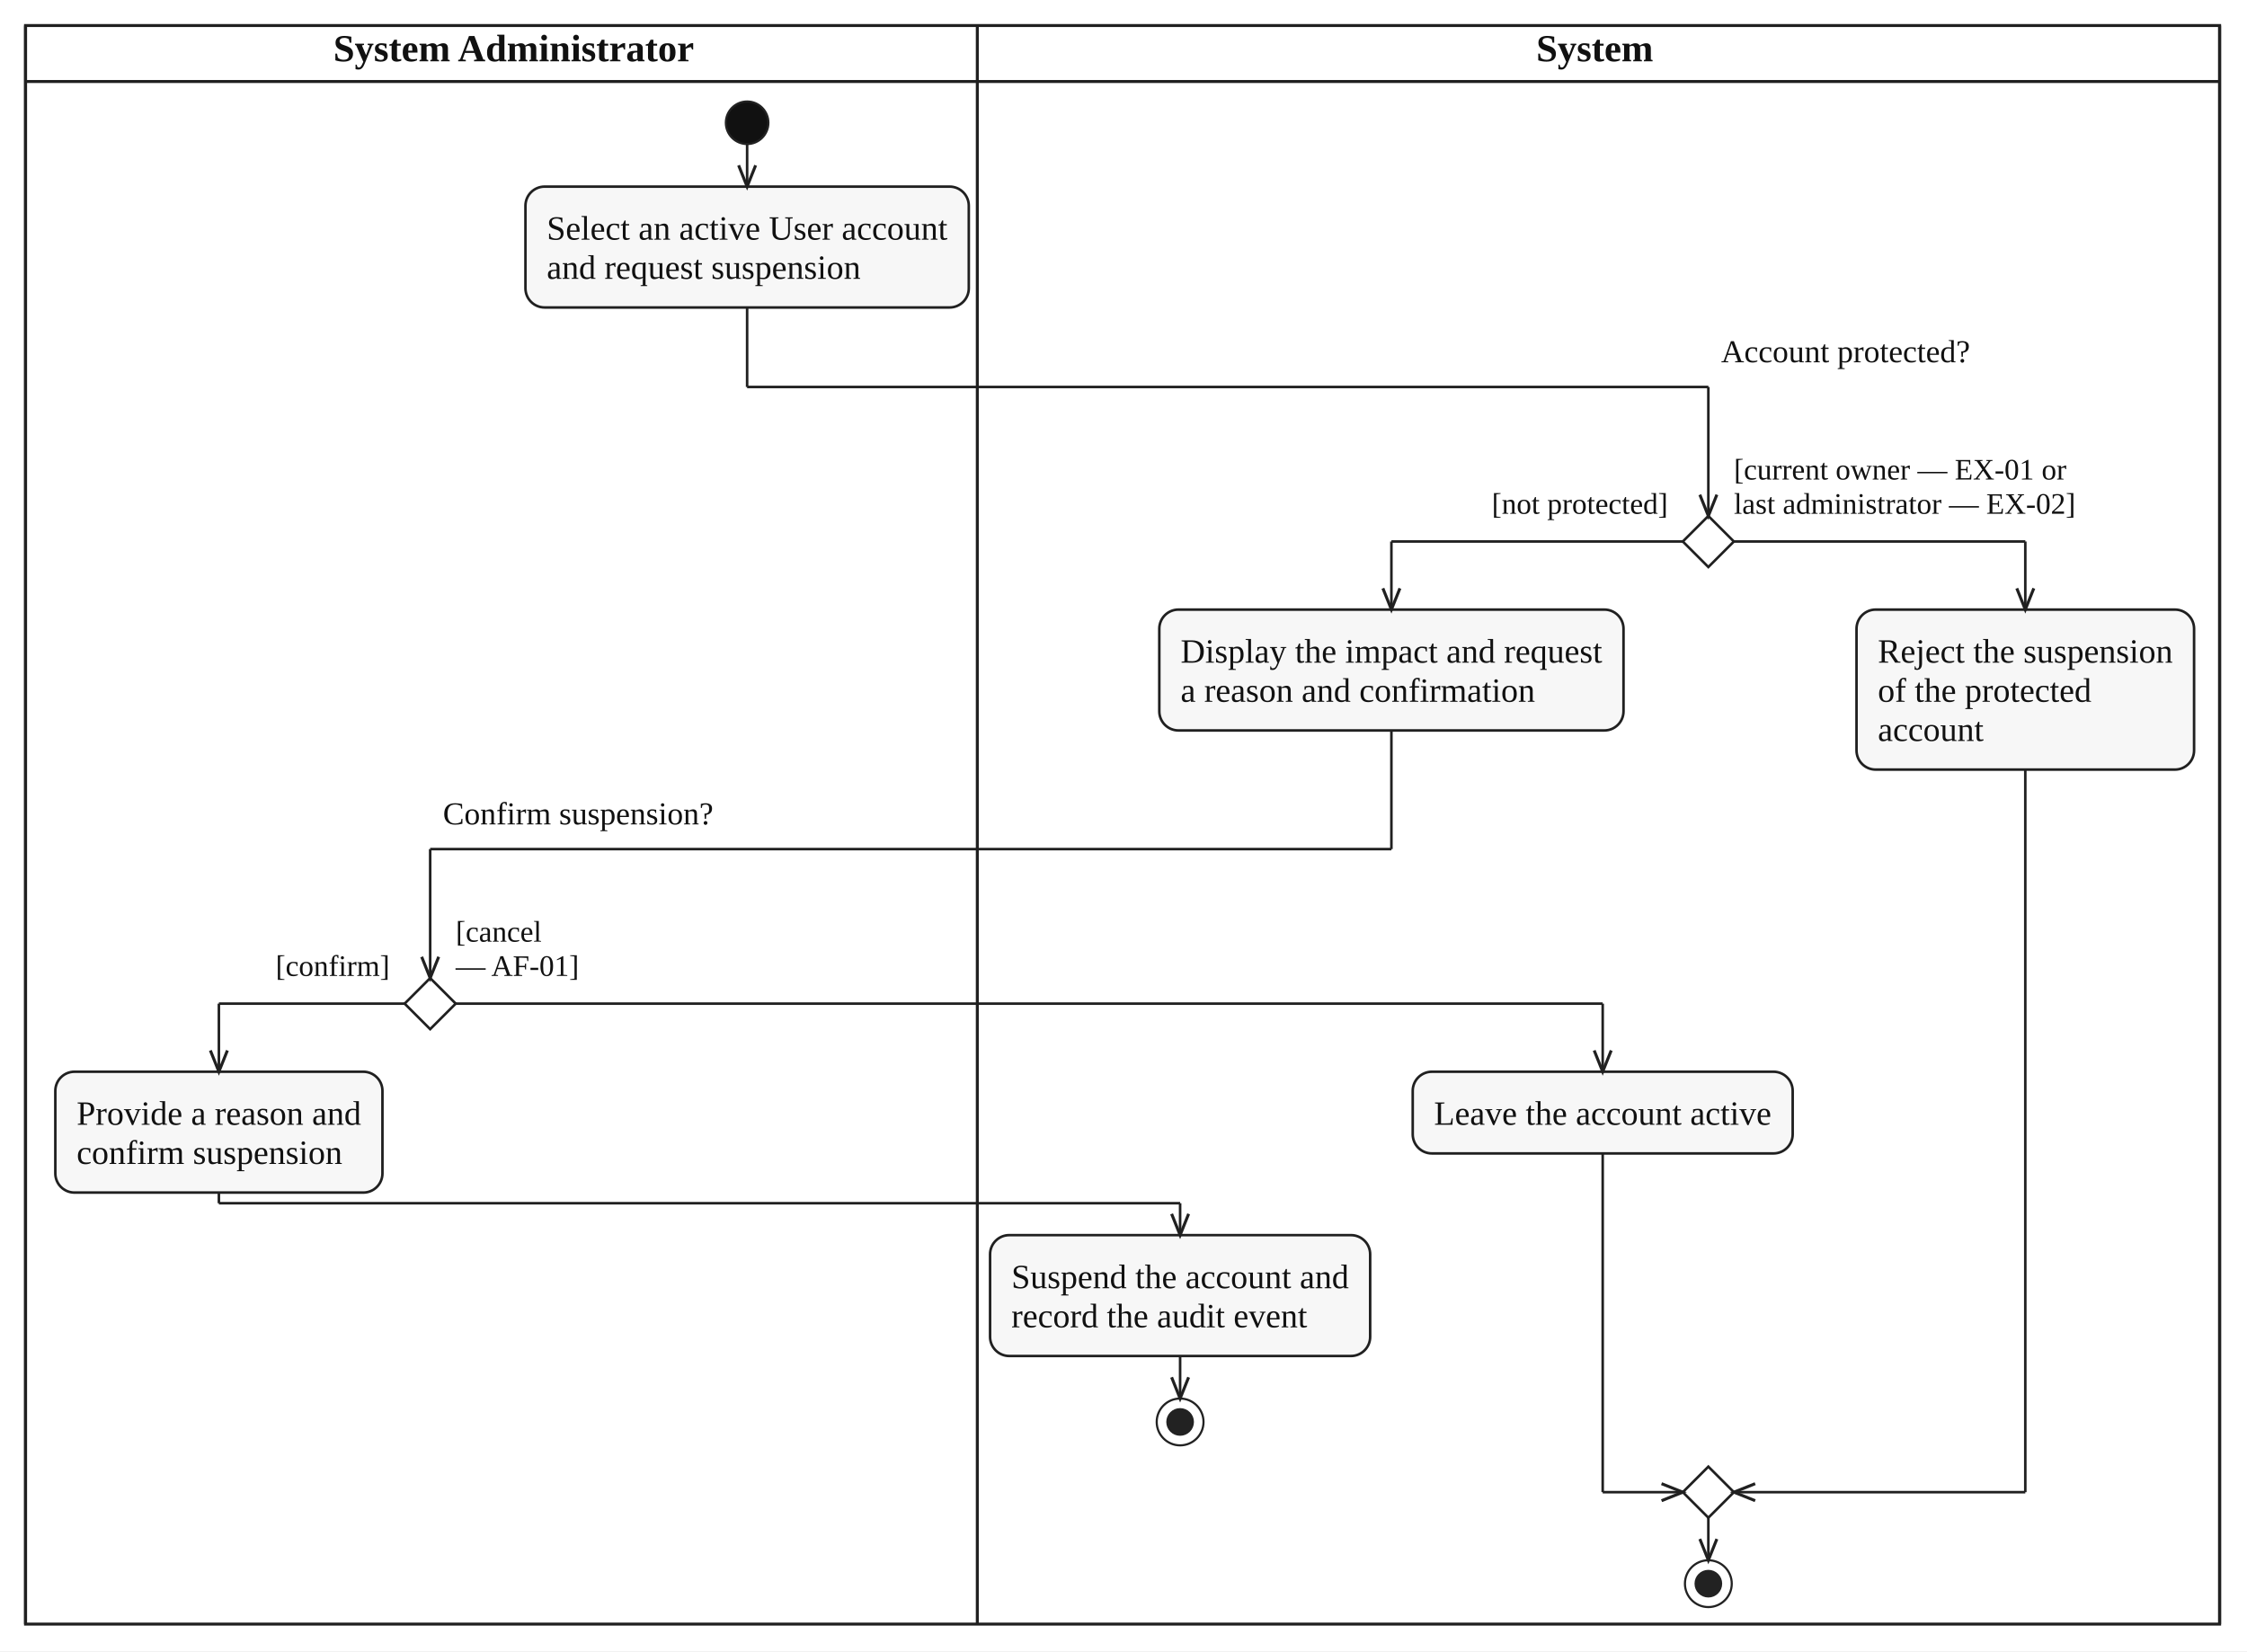
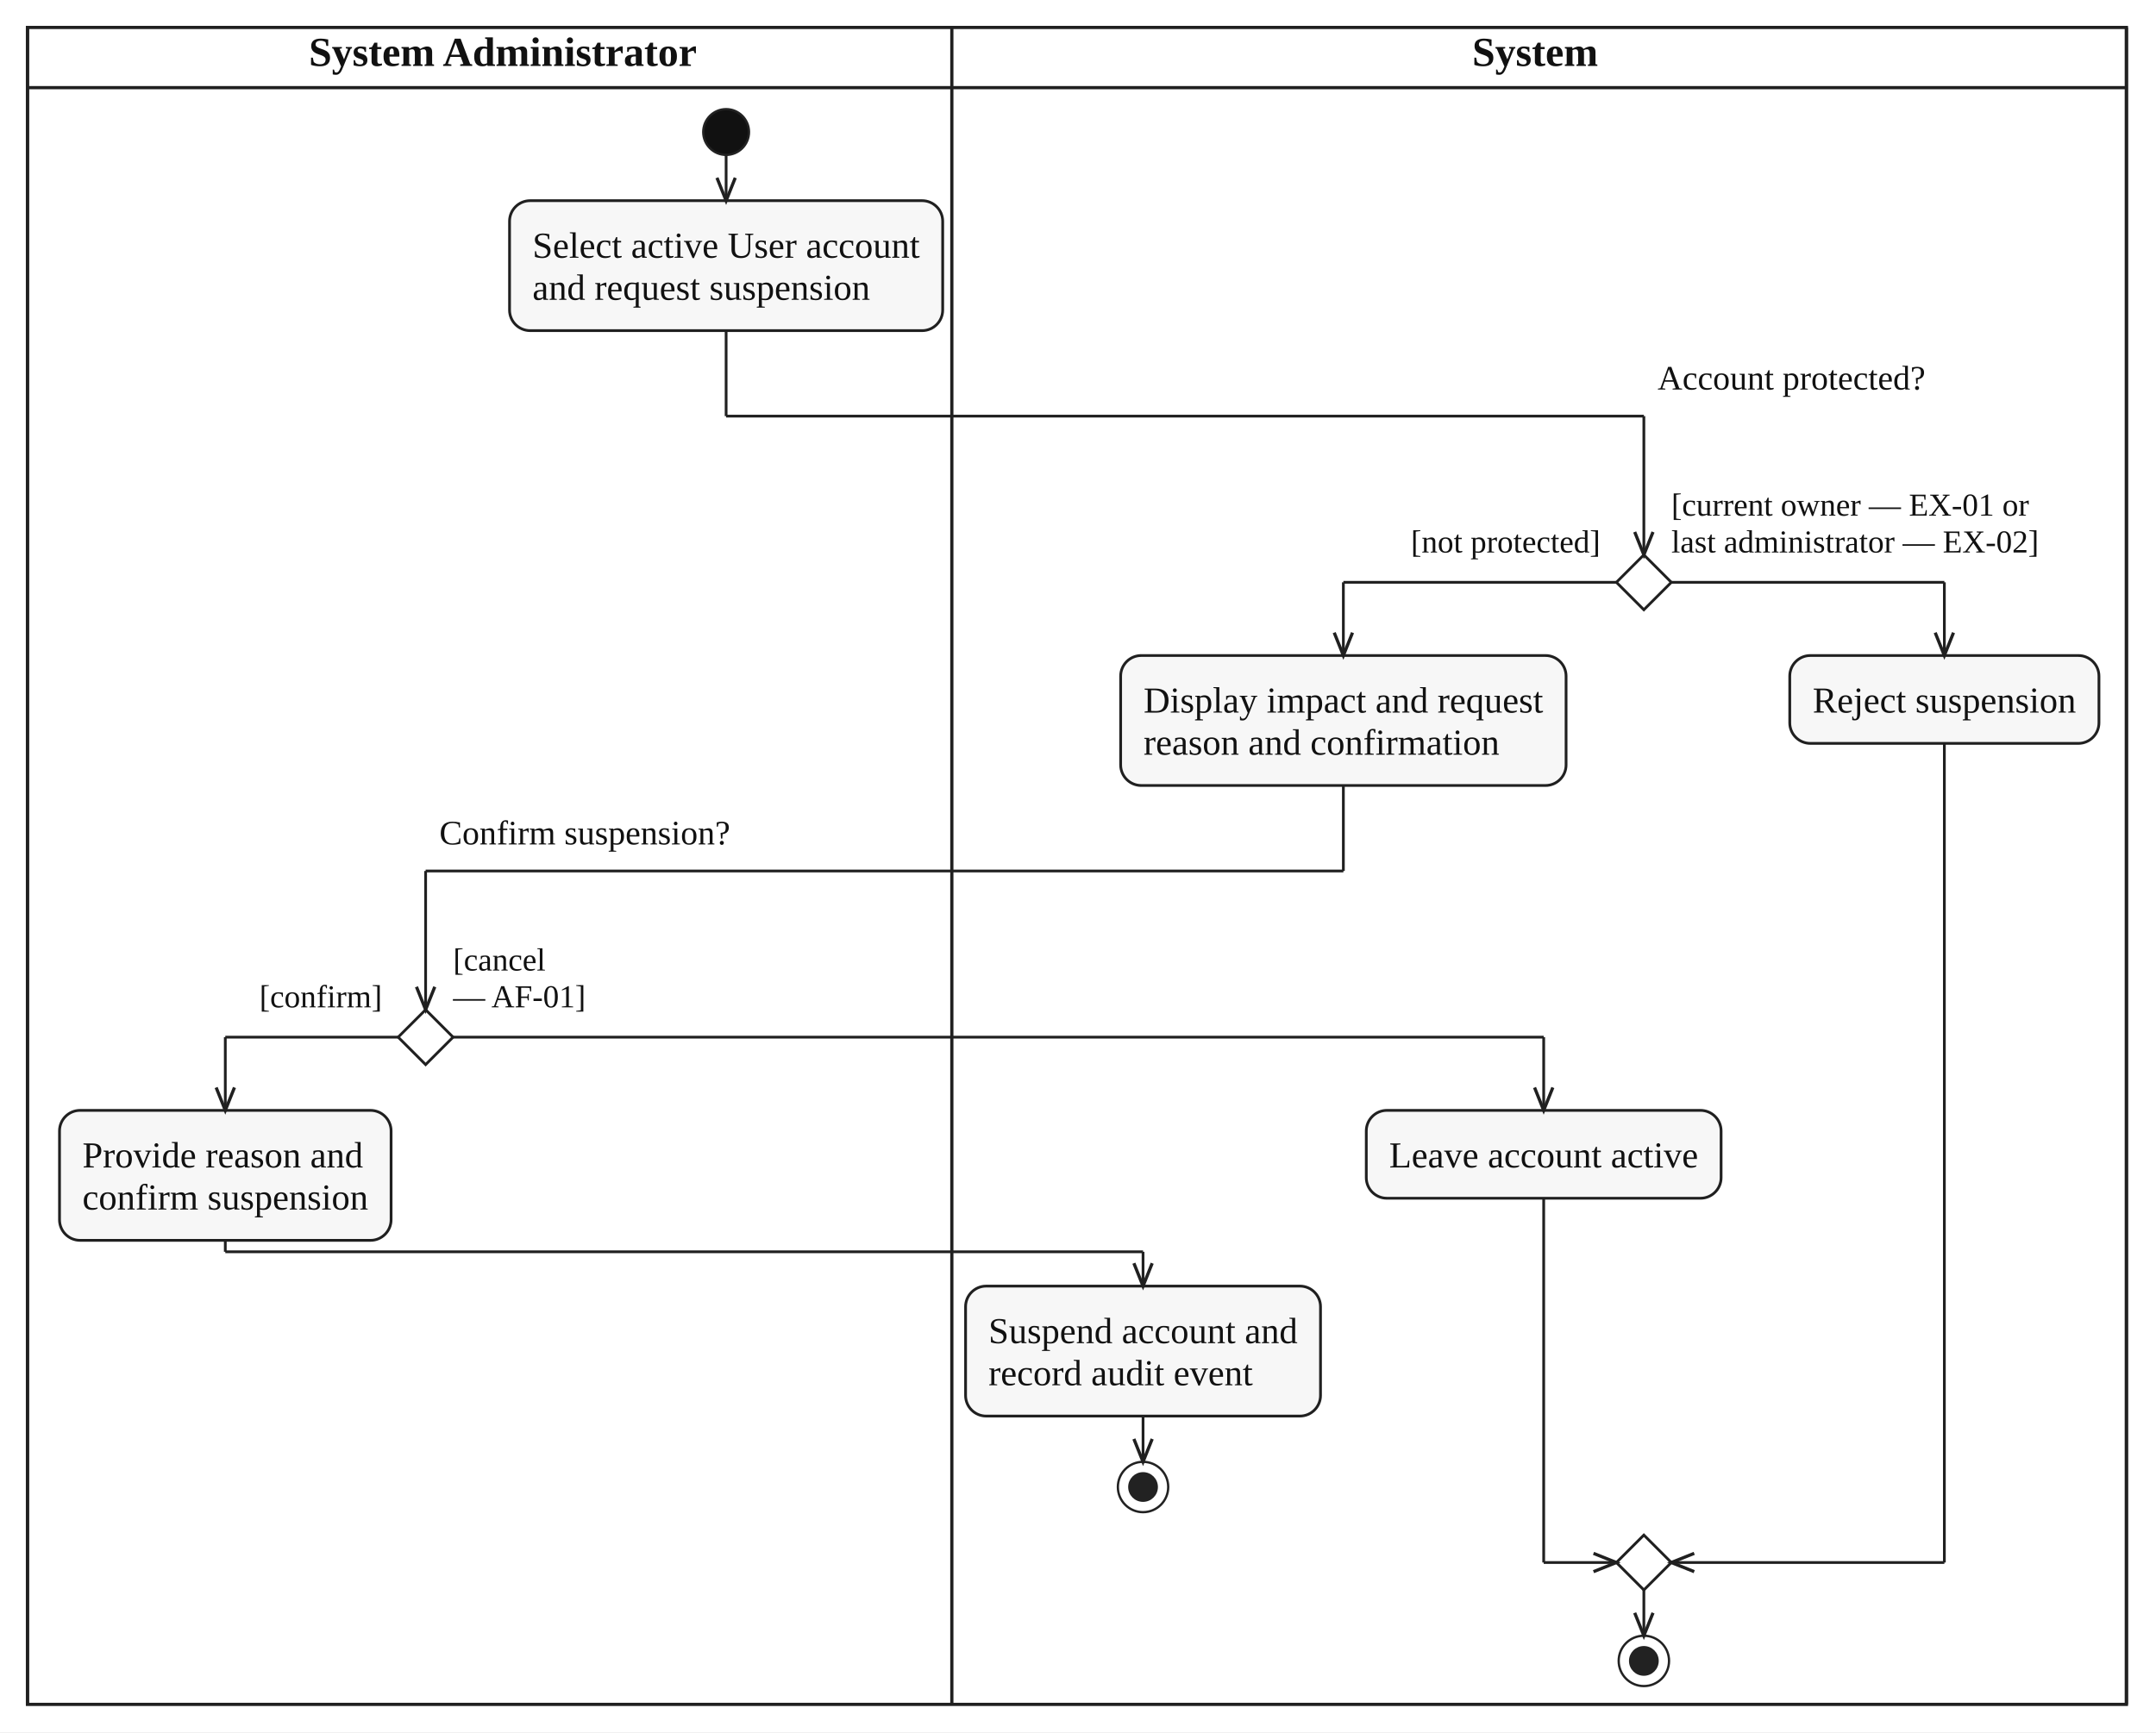
- <svg xmlns="http://www.w3.org/2000/svg" contentStyleType="text/css" height="776px" preserveAspectRatio="none" style="width:1056px;height:776px;background:#FFFFFF;" version="1.1" viewBox="-5 0.394 1056 776" width="1056px" zoomAndPan="magnify" data-pres-formatted="1">
-   <rect id="pres-background" x="-5" y="0.394" width="1056" height="776" fill="#FFFFFF" stroke="none" />
+ <svg xmlns="http://www.w3.org/2000/svg" contentStyleType="text/css" height="757px" preserveAspectRatio="none" style="width:942px;height:757px;background:#FFFFFF;" version="1.1" viewBox="-5 0.394 942 757" width="942px" zoomAndPan="magnify" data-pres-formatted="1">
+   <rect id="pres-background" x="-5" y="0.394" width="942" height="757" fill="#FFFFFF" stroke="none" />
  <defs />
  <g>
-     <rect fill="#FFFFFF" height="30.698" style="stroke:#FFFFFF;stroke-width:1.0;" width="1016.38" x="15" y="12.394" />
-     <ellipse cx="346.118" cy="58.092" fill="#111111" rx="10" ry="10" style="stroke:#222222;stroke-width:1.0;" />
-     <rect fill="#F7F7F7" height="56.797" rx="9" ry="9" style="stroke:#202020;stroke-width:1.2;" width="208.352" x="241.942" y="88.092" />
-     <text fill="#111111" font-family="Times New Roman" font-size="16" lengthAdjust="spacing" textLength="188.352" x="251.942" y="113.029">Select an active User account</text>
-     <text fill="#111111" font-family="Times New Roman" font-size="16" lengthAdjust="spacing" textLength="147.531" x="251.942" y="131.428">and request suspension</text>
-     <polygon fill="#FFFFFF" points="197.166,460.059,209.166,472.059,197.166,484.059,185.166,472.059,197.166,460.059" style="stroke:#202020;stroke-width:1.2;" />
-     <text fill="#111111" font-family="Times New Roman" font-size="15" lengthAdjust="spacing" textLength="127.075" x="203.166" y="387.82">Confirm suspension?</text>
-     <text fill="#111111" font-family="Times New Roman" font-size="15" lengthAdjust="spacing" textLength="3.75" x="203.166" y="405.068"> </text>
-     <text fill="#111111" font-family="Times New Roman" font-size="15" lengthAdjust="spacing" textLength="3.75" x="203.166" y="422.317"> </text>
-     <text fill="#111111" font-family="Times New Roman" font-size="15" lengthAdjust="spacing" textLength="3.75" x="203.166" y="439.565"> </text>
-     <text fill="#111111" font-family="Times New Roman" font-size="15" lengthAdjust="spacing" textLength="3.75" x="203.166" y="456.814"> </text>
-     <text fill="#111111" font-family="Times New Roman" font-size="14" lengthAdjust="spacing" textLength="60.642" x="124.524" y="459.03">[confirm]  </text>
-     <text fill="#111111" font-family="Times New Roman" font-size="6" lengthAdjust="spacing" textLength="1.5" x="124.524" y="467.66"> </text>
-     <text fill="#111111" font-family="Times New Roman" font-size="14" lengthAdjust="spacing" textLength="47.407" x="209.166" y="442.932">  [cancel</text>
-     <text fill="#111111" font-family="Times New Roman" font-size="14" lengthAdjust="spacing" textLength="65.721" x="209.166" y="459.03">  — AF-01]</text>
-     <text fill="#111111" font-family="Times New Roman" font-size="6" lengthAdjust="spacing" textLength="1.5" x="209.166" y="467.66"> </text>
-     <rect fill="#F7F7F7" height="56.797" rx="9" ry="9" style="stroke:#202020;stroke-width:1.2;" width="153.734" x="21" y="504.059" />
-     <text fill="#111111" font-family="Times New Roman" font-size="16" lengthAdjust="spacing" textLength="133.734" x="31" y="528.996">Provide a reason and</text>
-     <text fill="#111111" font-family="Times New Roman" font-size="16" lengthAdjust="spacing" textLength="124.875" x="31" y="547.394">confirm suspension</text>
-     <line style="stroke:#202020;stroke-width:1.4;" x1="7" x2="7" y1="12.394" y2="763.652" />
-     <polygon fill="#FFFFFF" points="797.857,242.876,809.857,254.876,797.857,266.876,785.857,254.876,797.857,242.876" style="stroke:#202020;stroke-width:1.2;" />
-     <text fill="#111111" font-family="Times New Roman" font-size="15" lengthAdjust="spacing" textLength="117.026" x="803.857" y="170.637">Account protected?</text>
-     <text fill="#111111" font-family="Times New Roman" font-size="15" lengthAdjust="spacing" textLength="3.75" x="803.857" y="187.886"> </text>
-     <text fill="#111111" font-family="Times New Roman" font-size="15" lengthAdjust="spacing" textLength="3.75" x="803.857" y="205.134"> </text>
-     <text fill="#111111" font-family="Times New Roman" font-size="15" lengthAdjust="spacing" textLength="3.75" x="803.857" y="222.383"> </text>
-     <text fill="#111111" font-family="Times New Roman" font-size="15" lengthAdjust="spacing" textLength="3.75" x="803.857" y="239.631"> </text>
-     <text fill="#111111" font-family="Times New Roman" font-size="14" lengthAdjust="spacing" textLength="89.797" x="696.061" y="241.848">[not protected]  </text>
-     <text fill="#111111" font-family="Times New Roman" font-size="6" lengthAdjust="spacing" textLength="1.5" x="696.061" y="250.477"> </text>
-     <text fill="#111111" font-family="Times New Roman" font-size="14" lengthAdjust="spacing" textLength="163.276" x="809.857" y="225.749">  [current owner — EX-01 or</text>
-     <text fill="#111111" font-family="Times New Roman" font-size="14" lengthAdjust="spacing" textLength="167.576" x="809.857" y="241.848">  last administrator — EX-02]</text>
-     <text fill="#111111" font-family="Times New Roman" font-size="6" lengthAdjust="spacing" textLength="1.5" x="809.857" y="250.477"> </text>
-     <rect fill="#F7F7F7" height="56.797" rx="9" ry="9" style="stroke:#202020;stroke-width:1.2;" width="218.164" x="539.823" y="286.876" />
-     <text fill="#111111" font-family="Times New Roman" font-size="16" lengthAdjust="spacing" textLength="198.164" x="549.823" y="311.813">Display the impact and request</text>
-     <text fill="#111111" font-family="Times New Roman" font-size="16" lengthAdjust="spacing" textLength="166.602" x="549.823" y="330.212">a reason and confirmation</text>
-     <rect fill="#F7F7F7" height="56.797" rx="9" ry="9" style="stroke:#202020;stroke-width:1.2;" width="178.625" x="460.294" y="580.856" />
-     <text fill="#111111" font-family="Times New Roman" font-size="16" lengthAdjust="spacing" textLength="158.625" x="470.294" y="605.793">Suspend the account and</text>
-     <text fill="#111111" font-family="Times New Roman" font-size="16" lengthAdjust="spacing" textLength="139.047" x="470.294" y="624.191">record the audit event</text>
-     <ellipse cx="549.606" cy="668.652" fill="none" rx="11" ry="11" style="stroke:#222222;stroke-width:1.0;" />
-     <ellipse cx="549.606" cy="668.652" fill="#222222" rx="6" ry="6" style="stroke:#222222;stroke-width:1.0;" />
-     <rect fill="#F7F7F7" height="38.398" rx="9" ry="9" style="stroke:#202020;stroke-width:1.2;" width="178.57" x="658.919" y="504.059" />
-     <text fill="#111111" font-family="Times New Roman" font-size="16" lengthAdjust="spacing" textLength="158.57" x="668.919" y="528.996">Leave the account active</text>
-     <rect fill="#F7F7F7" height="75.195" rx="9" ry="9" style="stroke:#202020;stroke-width:1.2;" width="158.641" x="867.489" y="286.876" />
-     <text fill="#111111" font-family="Times New Roman" font-size="16" lengthAdjust="spacing" textLength="138.641" x="877.489" y="311.813">Reject the suspension</text>
-     <text fill="#111111" font-family="Times New Roman" font-size="16" lengthAdjust="spacing" textLength="100.398" x="877.489" y="330.212">of the protected</text>
-     <text fill="#111111" font-family="Times New Roman" font-size="16" lengthAdjust="spacing" textLength="49.75" x="877.489" y="348.61">account</text>
-     <polygon fill="#FFFFFF" points="797.857,689.652,809.857,701.652,797.857,713.652,785.857,701.652,797.857,689.652" style="stroke:#202020;stroke-width:1.2;" />
-     <ellipse cx="797.857" cy="744.652" fill="none" rx="11" ry="11" style="stroke:#222222;stroke-width:1.0;" />
-     <ellipse cx="797.857" cy="744.652" fill="#222222" rx="6" ry="6" style="stroke:#222222;stroke-width:1.0;" />
-     <line style="stroke:#202020;stroke-width:1.4;" x1="454.294" x2="454.294" y1="12.394" y2="763.652" />
-     <line style="stroke:#202020;stroke-width:1.4;" x1="1038.13" x2="1038.13" y1="12.394" y2="763.652" />
-     <line style="stroke:#202020;stroke-width:1.2;" x1="346.118" x2="346.118" y1="68.092" y2="88.092" />
-     <polyline points="342.118,78.092 346.118,88.092 350.118,78.092" fill="none" stroke="#202020" stroke-width="1.4" stroke-linejoin="miter" stroke-linecap="butt" class="open-arrowhead" />
-     <line style="stroke:#202020;stroke-width:1.2;" x1="185.166" x2="97.867" y1="472.059" y2="472.059" />
-     <line style="stroke:#202020;stroke-width:1.2;" x1="97.867" x2="97.867" y1="472.059" y2="504.059" />
-     <polyline points="93.867,494.059 97.867,504.059 101.867,494.059" fill="none" stroke="#202020" stroke-width="1.4" stroke-linejoin="miter" stroke-linecap="butt" class="open-arrowhead" />
-     <line style="stroke:#202020;stroke-width:1.2;" x1="549.606" x2="549.606" y1="637.652" y2="657.652" />
-     <polyline points="545.606,647.652 549.606,657.652 553.606,647.652" fill="none" stroke="#202020" stroke-width="1.4" stroke-linejoin="miter" stroke-linecap="butt" class="open-arrowhead" />
-     <line style="stroke:#202020;stroke-width:1.2;" x1="785.857" x2="648.905" y1="254.876" y2="254.876" />
-     <line style="stroke:#202020;stroke-width:1.2;" x1="648.905" x2="648.905" y1="254.876" y2="286.876" />
-     <polyline points="644.905,276.876 648.905,286.876 652.905,276.876" fill="none" stroke="#202020" stroke-width="1.4" stroke-linejoin="miter" stroke-linecap="butt" class="open-arrowhead" />
-     <line style="stroke:#202020;stroke-width:1.2;" x1="809.857" x2="946.81" y1="254.876" y2="254.876" />
-     <line style="stroke:#202020;stroke-width:1.2;" x1="946.81" x2="946.81" y1="254.876" y2="286.876" />
-     <polyline points="942.81,276.876 946.81,286.876 950.81,276.876" fill="none" stroke="#202020" stroke-width="1.4" stroke-linejoin="miter" stroke-linecap="butt" class="open-arrowhead" />
-     <line style="stroke:#202020;stroke-width:1.2;" x1="946.81" x2="946.81" y1="362.071" y2="701.652" />
-     <line style="stroke:#202020;stroke-width:1.2;" x1="946.81" x2="809.857" y1="701.652" y2="701.652" />
-     <polyline points="819.857,697.652 809.857,701.652 819.857,705.652" fill="none" stroke="#202020" stroke-width="1.4" stroke-linejoin="miter" stroke-linecap="butt" class="open-arrowhead" />
-     <line style="stroke:#202020;stroke-width:1.2;" x1="797.857" x2="797.857" y1="713.652" y2="733.652" />
-     <polyline points="793.857,723.652 797.857,733.652 801.857,723.652" fill="none" stroke="#202020" stroke-width="1.4" stroke-linejoin="miter" stroke-linecap="butt" class="open-arrowhead" />
-     <line style="stroke:#202020;stroke-width:1.2;" x1="97.867" x2="97.867" y1="560.856" y2="565.856" />
-     <line style="stroke:#202020;stroke-width:1.2;" x1="97.867" x2="549.606" y1="565.856" y2="565.856" />
-     <line style="stroke:#202020;stroke-width:1.2;" x1="549.606" x2="549.606" y1="565.856" y2="580.856" />
-     <polyline points="545.606,570.856 549.606,580.856 553.606,570.856" fill="none" stroke="#202020" stroke-width="1.4" stroke-linejoin="miter" stroke-linecap="butt" class="open-arrowhead" />
-     <line style="stroke:#202020;stroke-width:1.2;" x1="209.166" x2="748.204" y1="472.059" y2="472.059" />
-     <line style="stroke:#202020;stroke-width:1.2;" x1="748.204" x2="748.204" y1="472.059" y2="504.059" />
-     <polyline points="744.204,494.059 748.204,504.059 752.204,494.059" fill="none" stroke="#202020" stroke-width="1.4" stroke-linejoin="miter" stroke-linecap="butt" class="open-arrowhead" />
-     <line style="stroke:#202020;stroke-width:1.2;" x1="748.204" x2="748.204" y1="542.457" y2="701.652" />
-     <line style="stroke:#202020;stroke-width:1.2;" x1="748.204" x2="785.857" y1="701.652" y2="701.652" />
-     <polyline points="775.857,697.652 785.857,701.652 775.857,705.652" fill="none" stroke="#202020" stroke-width="1.4" stroke-linejoin="miter" stroke-linecap="butt" class="open-arrowhead" />
-     <line style="stroke:#202020;stroke-width:1.2;" x1="648.905" x2="648.905" y1="343.673" y2="399.437" />
-     <line style="stroke:#202020;stroke-width:1.2;" x1="648.905" x2="197.166" y1="399.437" y2="399.437" />
-     <line style="stroke:#202020;stroke-width:1.2;" x1="197.166" x2="197.166" y1="399.437" y2="460.059" />
-     <polyline points="193.166,450.059 197.166,460.059 201.166,450.059" fill="none" stroke="#202020" stroke-width="1.4" stroke-linejoin="miter" stroke-linecap="butt" class="open-arrowhead" />
-     <line style="stroke:#202020;stroke-width:1.2;" x1="346.118" x2="346.118" y1="144.889" y2="182.255" />
-     <line style="stroke:#202020;stroke-width:1.2;" x1="346.118" x2="797.857" y1="182.255" y2="182.255" />
-     <line style="stroke:#202020;stroke-width:1.2;" x1="797.857" x2="797.857" y1="182.255" y2="242.876" />
-     <polyline points="793.857,232.876 797.857,242.876 801.857,232.876" fill="none" stroke="#202020" stroke-width="1.4" stroke-linejoin="miter" stroke-linecap="butt" class="open-arrowhead" />
-     <text fill="#111111" font-family="Times New Roman" font-size="18" font-weight="bold" lengthAdjust="spacing" textLength="170.481" x="151.656" y="29.198">System Administrator</text>
-     <text fill="#111111" font-family="Times New Roman" font-size="7" font-weight="bold" lengthAdjust="spacing" textLength="1.75" x="147.156" y="39.627"> </text>
-     <text fill="#111111" font-family="Times New Roman" font-size="18" font-weight="bold" lengthAdjust="spacing" textLength="54.993" x="716.965" y="29.198">System</text>
-     <text fill="#111111" font-family="Times New Roman" font-size="7" font-weight="bold" lengthAdjust="spacing" textLength="1.75" x="712.465" y="39.627"> </text>
+     <rect fill="#FFFFFF" height="30.698" style="stroke:#FFFFFF;stroke-width:1.0;" width="902.325" x="15" y="12.394" />
+     <ellipse cx="312.255" cy="58.092" fill="#111111" rx="10" ry="10" style="stroke:#222222;stroke-width:1.0;" />
+     <rect fill="#F7F7F7" height="56.797" rx="9" ry="9" style="stroke:#202020;stroke-width:1.2;" width="189.25" x="217.63" y="88.092" />
+     <text fill="#111111" font-family="Times New Roman" font-size="16" lengthAdjust="spacing" textLength="169.25" x="227.63" y="113.029">Select active User account</text>
+     <text fill="#111111" font-family="Times New Roman" font-size="16" lengthAdjust="spacing" textLength="147.531" x="227.63" y="131.428">and request suspension</text>
+     <polygon fill="#FFFFFF" points="180.963,441.66,192.963,453.66,180.963,465.66,168.963,453.66,180.963,441.66" style="stroke:#202020;stroke-width:1.2;" />
+     <text fill="#111111" font-family="Times New Roman" font-size="15" lengthAdjust="spacing" textLength="127.075" x="186.963" y="369.421">Confirm suspension?</text>
+     <text fill="#111111" font-family="Times New Roman" font-size="15" lengthAdjust="spacing" textLength="3.75" x="186.963" y="386.67"> </text>
+     <text fill="#111111" font-family="Times New Roman" font-size="15" lengthAdjust="spacing" textLength="3.75" x="186.963" y="403.918"> </text>
+     <text fill="#111111" font-family="Times New Roman" font-size="15" lengthAdjust="spacing" textLength="3.75" x="186.963" y="421.167"> </text>
+     <text fill="#111111" font-family="Times New Roman" font-size="15" lengthAdjust="spacing" textLength="3.75" x="186.963" y="438.416"> </text>
+     <text fill="#111111" font-family="Times New Roman" font-size="14" lengthAdjust="spacing" textLength="60.642" x="108.321" y="440.632">[confirm]  </text>
+     <text fill="#111111" font-family="Times New Roman" font-size="6" lengthAdjust="spacing" textLength="1.5" x="108.321" y="449.262"> </text>
+     <text fill="#111111" font-family="Times New Roman" font-size="14" lengthAdjust="spacing" textLength="47.407" x="192.963" y="424.533">  [cancel</text>
+     <text fill="#111111" font-family="Times New Roman" font-size="14" lengthAdjust="spacing" textLength="65.721" x="192.963" y="440.632">  — AF-01]</text>
+     <text fill="#111111" font-family="Times New Roman" font-size="6" lengthAdjust="spacing" textLength="1.5" x="192.963" y="449.262"> </text>
+     <rect fill="#F7F7F7" height="56.797" rx="9" ry="9" style="stroke:#202020;stroke-width:1.2;" width="144.875" x="21" y="485.66" />
+     <text fill="#111111" font-family="Times New Roman" font-size="16" lengthAdjust="spacing" textLength="122.633" x="31" y="510.598">Provide reason and</text>
+     <text fill="#111111" font-family="Times New Roman" font-size="16" lengthAdjust="spacing" textLength="124.875" x="31" y="528.996">confirm suspension</text>
+     <line style="stroke:#202020;stroke-width:1.4;" x1="7" x2="7" y1="12.394" y2="745.254" />
+     <polygon fill="#FFFFFF" points="713.236,242.876,725.236,254.876,713.236,266.876,701.236,254.876,713.236,242.876" style="stroke:#202020;stroke-width:1.2;" />
+     <text fill="#111111" font-family="Times New Roman" font-size="15" lengthAdjust="spacing" textLength="117.026" x="719.236" y="170.637">Account protected?</text>
+     <text fill="#111111" font-family="Times New Roman" font-size="15" lengthAdjust="spacing" textLength="3.75" x="719.236" y="187.886"> </text>
+     <text fill="#111111" font-family="Times New Roman" font-size="15" lengthAdjust="spacing" textLength="3.75" x="719.236" y="205.134"> </text>
+     <text fill="#111111" font-family="Times New Roman" font-size="15" lengthAdjust="spacing" textLength="3.75" x="719.236" y="222.383"> </text>
+     <text fill="#111111" font-family="Times New Roman" font-size="15" lengthAdjust="spacing" textLength="3.75" x="719.236" y="239.631"> </text>
+     <text fill="#111111" font-family="Times New Roman" font-size="14" lengthAdjust="spacing" textLength="89.797" x="611.439" y="241.848">[not protected]  </text>
+     <text fill="#111111" font-family="Times New Roman" font-size="6" lengthAdjust="spacing" textLength="1.5" x="611.439" y="250.477"> </text>
+     <text fill="#111111" font-family="Times New Roman" font-size="14" lengthAdjust="spacing" textLength="163.276" x="725.236" y="225.749">  [current owner — EX-01 or</text>
+     <text fill="#111111" font-family="Times New Roman" font-size="14" lengthAdjust="spacing" textLength="167.576" x="725.236" y="241.848">  last administrator — EX-02]</text>
+     <text fill="#111111" font-family="Times New Roman" font-size="6" lengthAdjust="spacing" textLength="1.5" x="725.236" y="250.477"> </text>
+     <rect fill="#F7F7F7" height="56.797" rx="9" ry="9" style="stroke:#202020;stroke-width:1.2;" width="194.617" x="484.636" y="286.876" />
+     <text fill="#111111" font-family="Times New Roman" font-size="16" lengthAdjust="spacing" textLength="174.617" x="494.636" y="311.813">Display impact and request</text>
+     <text fill="#111111" font-family="Times New Roman" font-size="16" lengthAdjust="spacing" textLength="155.5" x="494.636" y="330.212">reason and confirmation</text>
+     <rect fill="#F7F7F7" height="56.797" rx="9" ry="9" style="stroke:#202020;stroke-width:1.2;" width="155.078" x="416.88" y="562.457" />
+     <text fill="#111111" font-family="Times New Roman" font-size="16" lengthAdjust="spacing" textLength="135.078" x="426.88" y="587.394">Suspend account and</text>
+     <text fill="#111111" font-family="Times New Roman" font-size="16" lengthAdjust="spacing" textLength="115.5" x="426.88" y="605.793">record audit event</text>
+     <ellipse cx="494.419" cy="650.254" fill="none" rx="11" ry="11" style="stroke:#222222;stroke-width:1.0;" />
+     <ellipse cx="494.419" cy="650.254" fill="#222222" rx="6" ry="6" style="stroke:#222222;stroke-width:1.0;" />
+     <rect fill="#F7F7F7" height="38.398" rx="9" ry="9" style="stroke:#202020;stroke-width:1.2;" width="155.023" x="591.958" y="485.66" />
+     <text fill="#111111" font-family="Times New Roman" font-size="16" lengthAdjust="spacing" textLength="135.023" x="601.958" y="510.598">Leave account active</text>
+     <rect fill="#F7F7F7" height="38.398" rx="9" ry="9" style="stroke:#202020;stroke-width:1.2;" width="135.094" x="776.981" y="286.876" />
+     <text fill="#111111" font-family="Times New Roman" font-size="16" lengthAdjust="spacing" textLength="115.094" x="786.981" y="311.813">Reject suspension</text>
+     <polygon fill="#FFFFFF" points="713.236,671.254,725.236,683.254,713.236,695.254,701.236,683.254,713.236,671.254" style="stroke:#202020;stroke-width:1.2;" />
+     <ellipse cx="713.236" cy="726.254" fill="none" rx="11" ry="11" style="stroke:#222222;stroke-width:1.0;" />
+     <ellipse cx="713.236" cy="726.254" fill="#222222" rx="6" ry="6" style="stroke:#222222;stroke-width:1.0;" />
+     <line style="stroke:#202020;stroke-width:1.4;" x1="410.88" x2="410.88" y1="12.394" y2="745.254" />
+     <line style="stroke:#202020;stroke-width:1.4;" x1="924.075" x2="924.075" y1="12.394" y2="745.254" />
+     <line style="stroke:#202020;stroke-width:1.2;" x1="312.255" x2="312.255" y1="68.092" y2="88.092" />
+     <polyline points="308.255,78.092 312.255,88.092 316.255,78.092" fill="none" stroke="#202020" stroke-width="1.4" stroke-linejoin="miter" stroke-linecap="butt" class="open-arrowhead" />
+     <line style="stroke:#202020;stroke-width:1.2;" x1="168.963" x2="93.438" y1="453.66" y2="453.66" />
+     <line style="stroke:#202020;stroke-width:1.2;" x1="93.438" x2="93.438" y1="453.66" y2="485.66" />
+     <polyline points="89.438,475.66 93.438,485.66 97.438,475.66" fill="none" stroke="#202020" stroke-width="1.4" stroke-linejoin="miter" stroke-linecap="butt" class="open-arrowhead" />
+     <line style="stroke:#202020;stroke-width:1.2;" x1="494.419" x2="494.419" y1="619.254" y2="639.254" />
+     <polyline points="490.419,629.254 494.419,639.254 498.419,629.254" fill="none" stroke="#202020" stroke-width="1.4" stroke-linejoin="miter" stroke-linecap="butt" class="open-arrowhead" />
+     <line style="stroke:#202020;stroke-width:1.2;" x1="701.236" x2="581.944" y1="254.876" y2="254.876" />
+     <line style="stroke:#202020;stroke-width:1.2;" x1="581.944" x2="581.944" y1="254.876" y2="286.876" />
+     <polyline points="577.944,276.876 581.944,286.876 585.944,276.876" fill="none" stroke="#202020" stroke-width="1.4" stroke-linejoin="miter" stroke-linecap="butt" class="open-arrowhead" />
+     <line style="stroke:#202020;stroke-width:1.2;" x1="725.236" x2="844.528" y1="254.876" y2="254.876" />
+     <line style="stroke:#202020;stroke-width:1.2;" x1="844.528" x2="844.528" y1="254.876" y2="286.876" />
+     <polyline points="840.528,276.876 844.528,286.876 848.528,276.876" fill="none" stroke="#202020" stroke-width="1.4" stroke-linejoin="miter" stroke-linecap="butt" class="open-arrowhead" />
+     <line style="stroke:#202020;stroke-width:1.2;" x1="844.528" x2="844.528" y1="325.274" y2="683.254" />
+     <line style="stroke:#202020;stroke-width:1.2;" x1="844.528" x2="725.236" y1="683.254" y2="683.254" />
+     <polyline points="735.236,679.254 725.236,683.254 735.236,687.254" fill="none" stroke="#202020" stroke-width="1.4" stroke-linejoin="miter" stroke-linecap="butt" class="open-arrowhead" />
+     <line style="stroke:#202020;stroke-width:1.2;" x1="713.236" x2="713.236" y1="695.254" y2="715.254" />
+     <polyline points="709.236,705.254 713.236,715.254 717.236,705.254" fill="none" stroke="#202020" stroke-width="1.4" stroke-linejoin="miter" stroke-linecap="butt" class="open-arrowhead" />
+     <line style="stroke:#202020;stroke-width:1.2;" x1="93.438" x2="93.438" y1="542.457" y2="547.457" />
+     <line style="stroke:#202020;stroke-width:1.2;" x1="93.438" x2="494.419" y1="547.457" y2="547.457" />
+     <line style="stroke:#202020;stroke-width:1.2;" x1="494.419" x2="494.419" y1="547.457" y2="562.457" />
+     <polyline points="490.419,552.457 494.419,562.457 498.419,552.457" fill="none" stroke="#202020" stroke-width="1.4" stroke-linejoin="miter" stroke-linecap="butt" class="open-arrowhead" />
+     <line style="stroke:#202020;stroke-width:1.2;" x1="192.963" x2="669.47" y1="453.66" y2="453.66" />
+     <line style="stroke:#202020;stroke-width:1.2;" x1="669.47" x2="669.47" y1="453.66" y2="485.66" />
+     <polyline points="665.47,475.66 669.47,485.66 673.47,475.66" fill="none" stroke="#202020" stroke-width="1.4" stroke-linejoin="miter" stroke-linecap="butt" class="open-arrowhead" />
+     <line style="stroke:#202020;stroke-width:1.2;" x1="669.47" x2="669.47" y1="524.059" y2="683.254" />
+     <line style="stroke:#202020;stroke-width:1.2;" x1="669.47" x2="701.236" y1="683.254" y2="683.254" />
+     <polyline points="691.236,679.254 701.236,683.254 691.236,687.254" fill="none" stroke="#202020" stroke-width="1.4" stroke-linejoin="miter" stroke-linecap="butt" class="open-arrowhead" />
+     <line style="stroke:#202020;stroke-width:1.2;" x1="581.944" x2="581.944" y1="343.673" y2="381.039" />
+     <line style="stroke:#202020;stroke-width:1.2;" x1="581.944" x2="180.963" y1="381.039" y2="381.039" />
+     <line style="stroke:#202020;stroke-width:1.2;" x1="180.963" x2="180.963" y1="381.039" y2="441.66" />
+     <polyline points="176.963,431.66 180.963,441.66 184.963,431.66" fill="none" stroke="#202020" stroke-width="1.4" stroke-linejoin="miter" stroke-linecap="butt" class="open-arrowhead" />
+     <line style="stroke:#202020;stroke-width:1.2;" x1="312.255" x2="312.255" y1="144.889" y2="182.255" />
+     <line style="stroke:#202020;stroke-width:1.2;" x1="312.255" x2="713.236" y1="182.255" y2="182.255" />
+     <line style="stroke:#202020;stroke-width:1.2;" x1="713.236" x2="713.236" y1="182.255" y2="242.876" />
+     <polyline points="709.236,232.876 713.236,242.876 717.236,232.876" fill="none" stroke="#202020" stroke-width="1.4" stroke-linejoin="miter" stroke-linecap="butt" class="open-arrowhead" />
+     <text fill="#111111" font-family="Times New Roman" font-size="18" font-weight="bold" lengthAdjust="spacing" textLength="170.481" x="129.949" y="29.198">System Administrator</text>
+     <text fill="#111111" font-family="Times New Roman" font-size="7" font-weight="bold" lengthAdjust="spacing" textLength="1.75" x="125.449" y="39.627"> </text>
+     <text fill="#111111" font-family="Times New Roman" font-size="18" font-weight="bold" lengthAdjust="spacing" textLength="54.993" x="638.231" y="29.198">System</text>
+     <text fill="#111111" font-family="Times New Roman" font-size="7" font-weight="bold" lengthAdjust="spacing" textLength="1.75" x="633.731" y="39.627"> </text>
  </g>
  <g id="pres-frame" fill="none" stroke="#202020" stroke-width="1.4">
-     <rect x="7" y="12.394" width="1031.13" height="751.259" />
-     <line x1="7" x2="1038.13" y1="38.698" y2="38.698" />
+     <rect x="7" y="12.394" width="917.075" height="732.86" />
+     <line x1="7" x2="924.075" y1="38.698" y2="38.698" />
  </g>
</svg>
